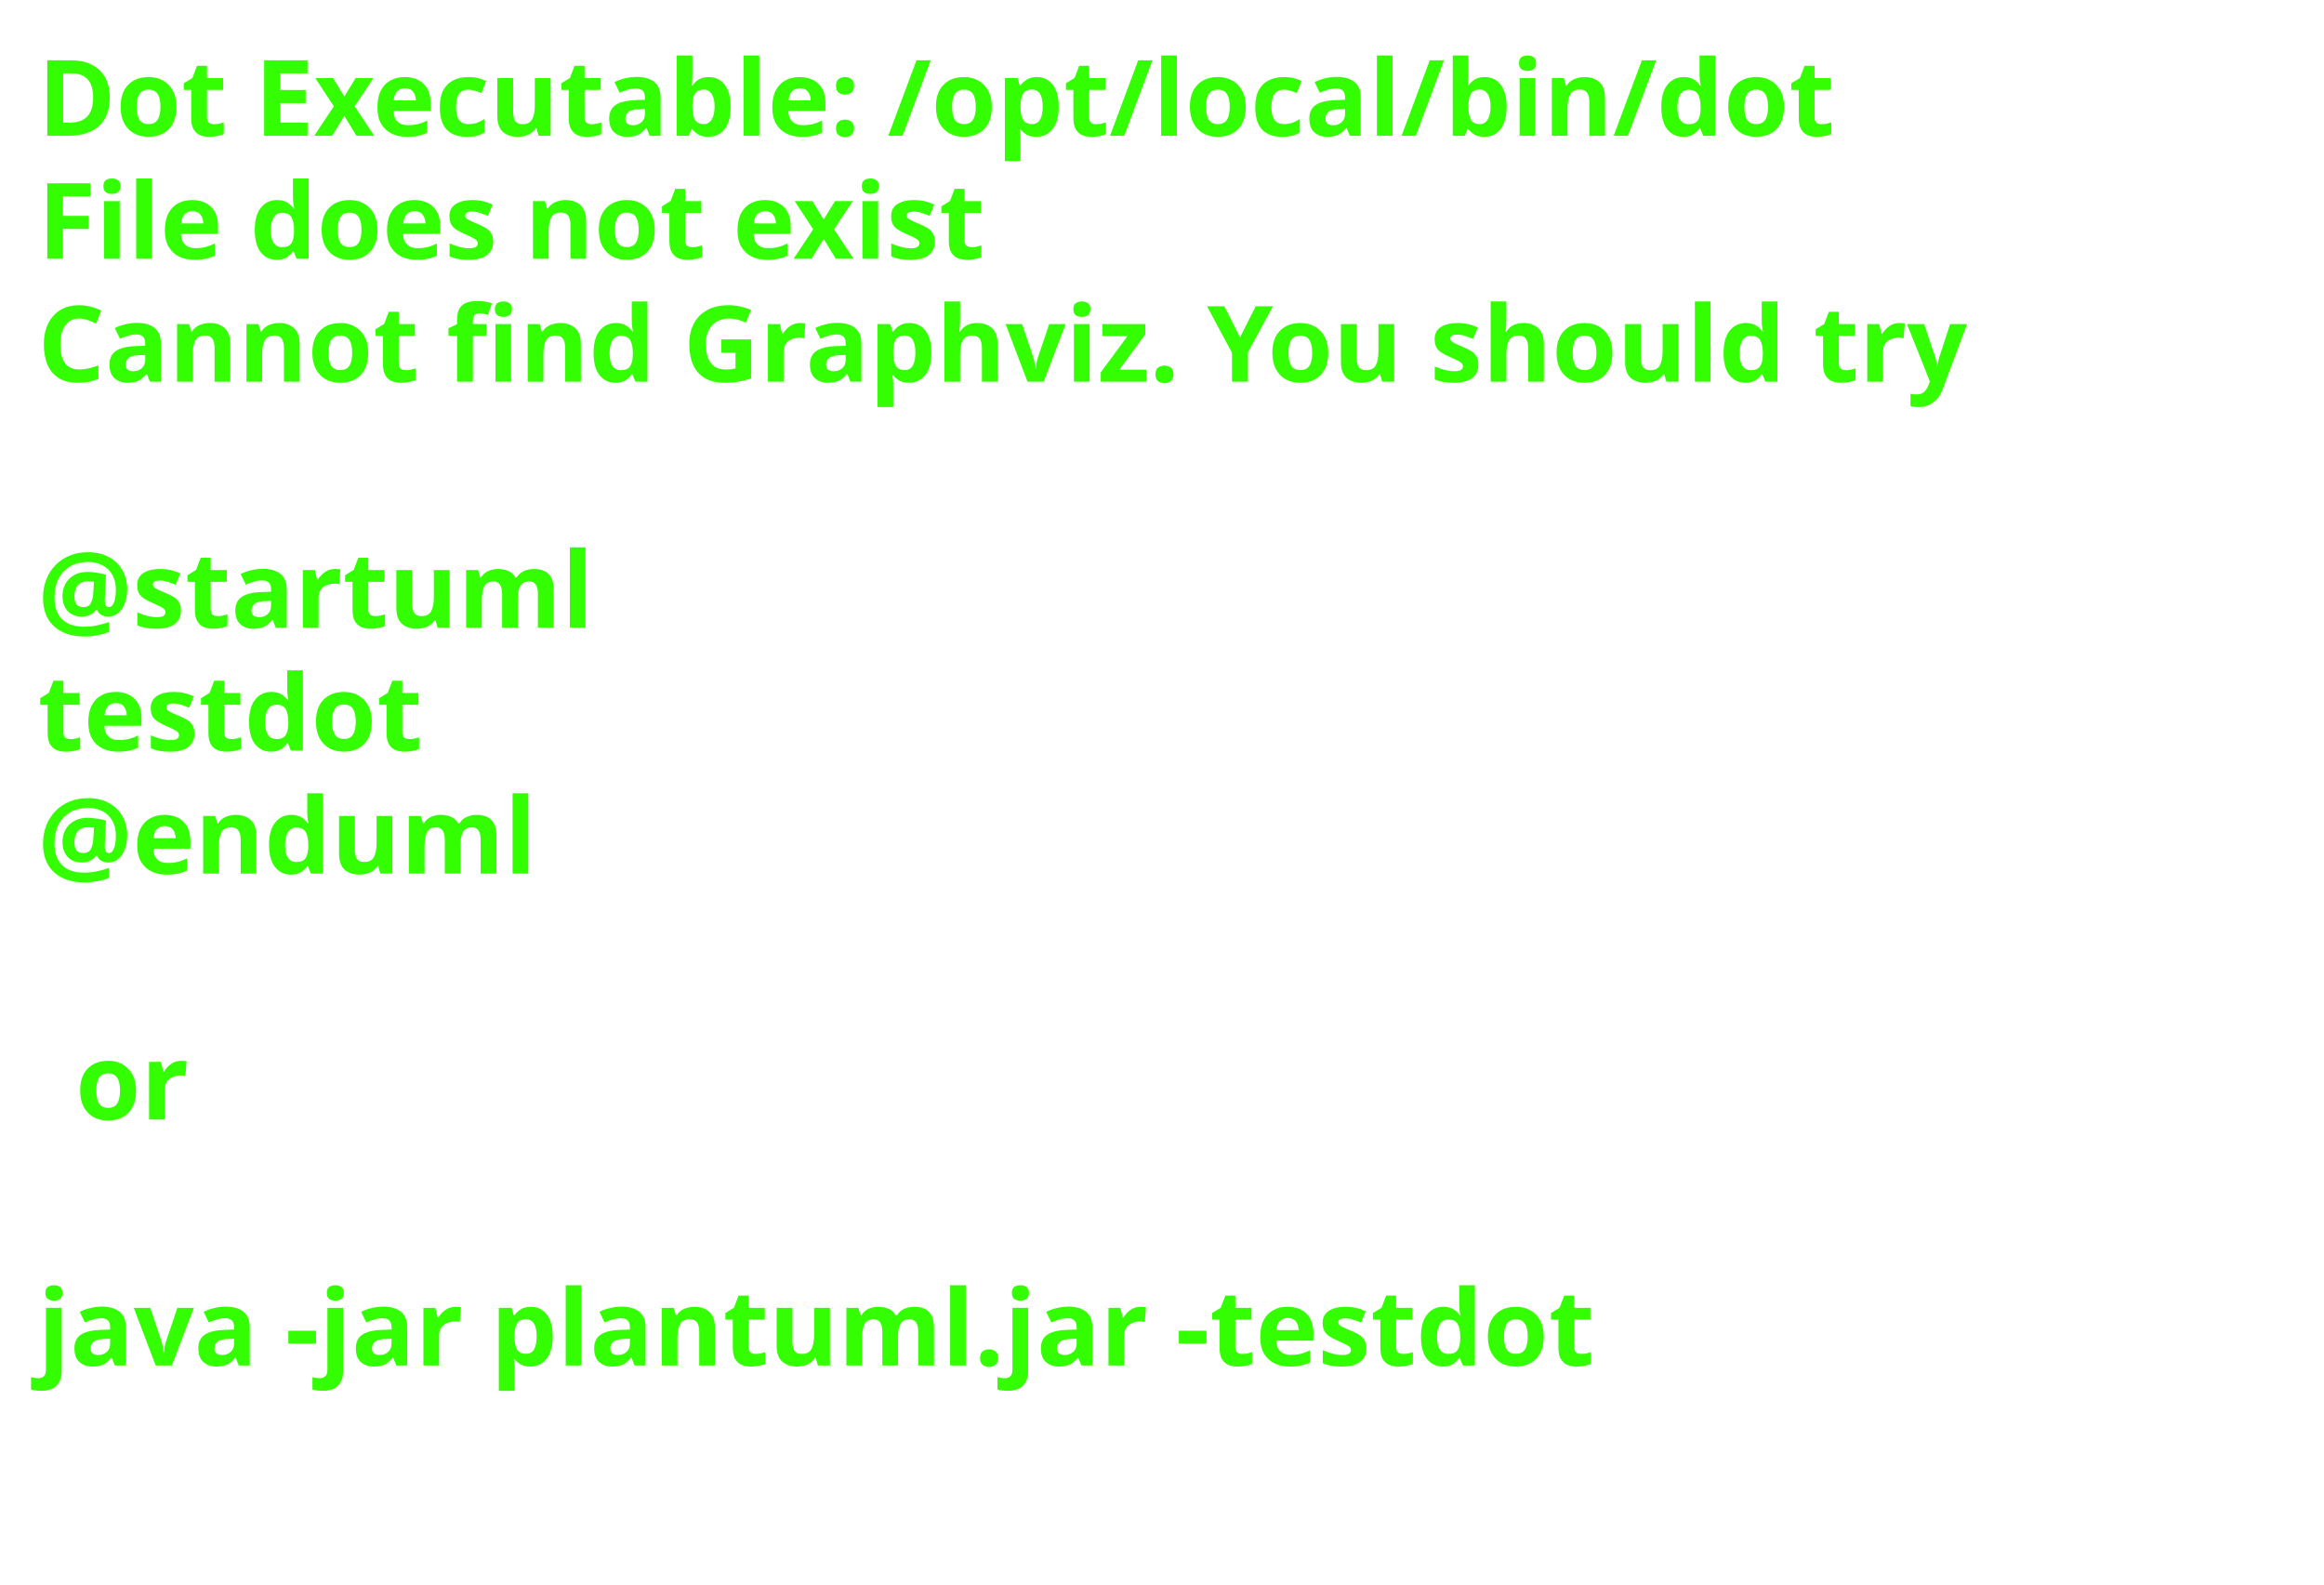
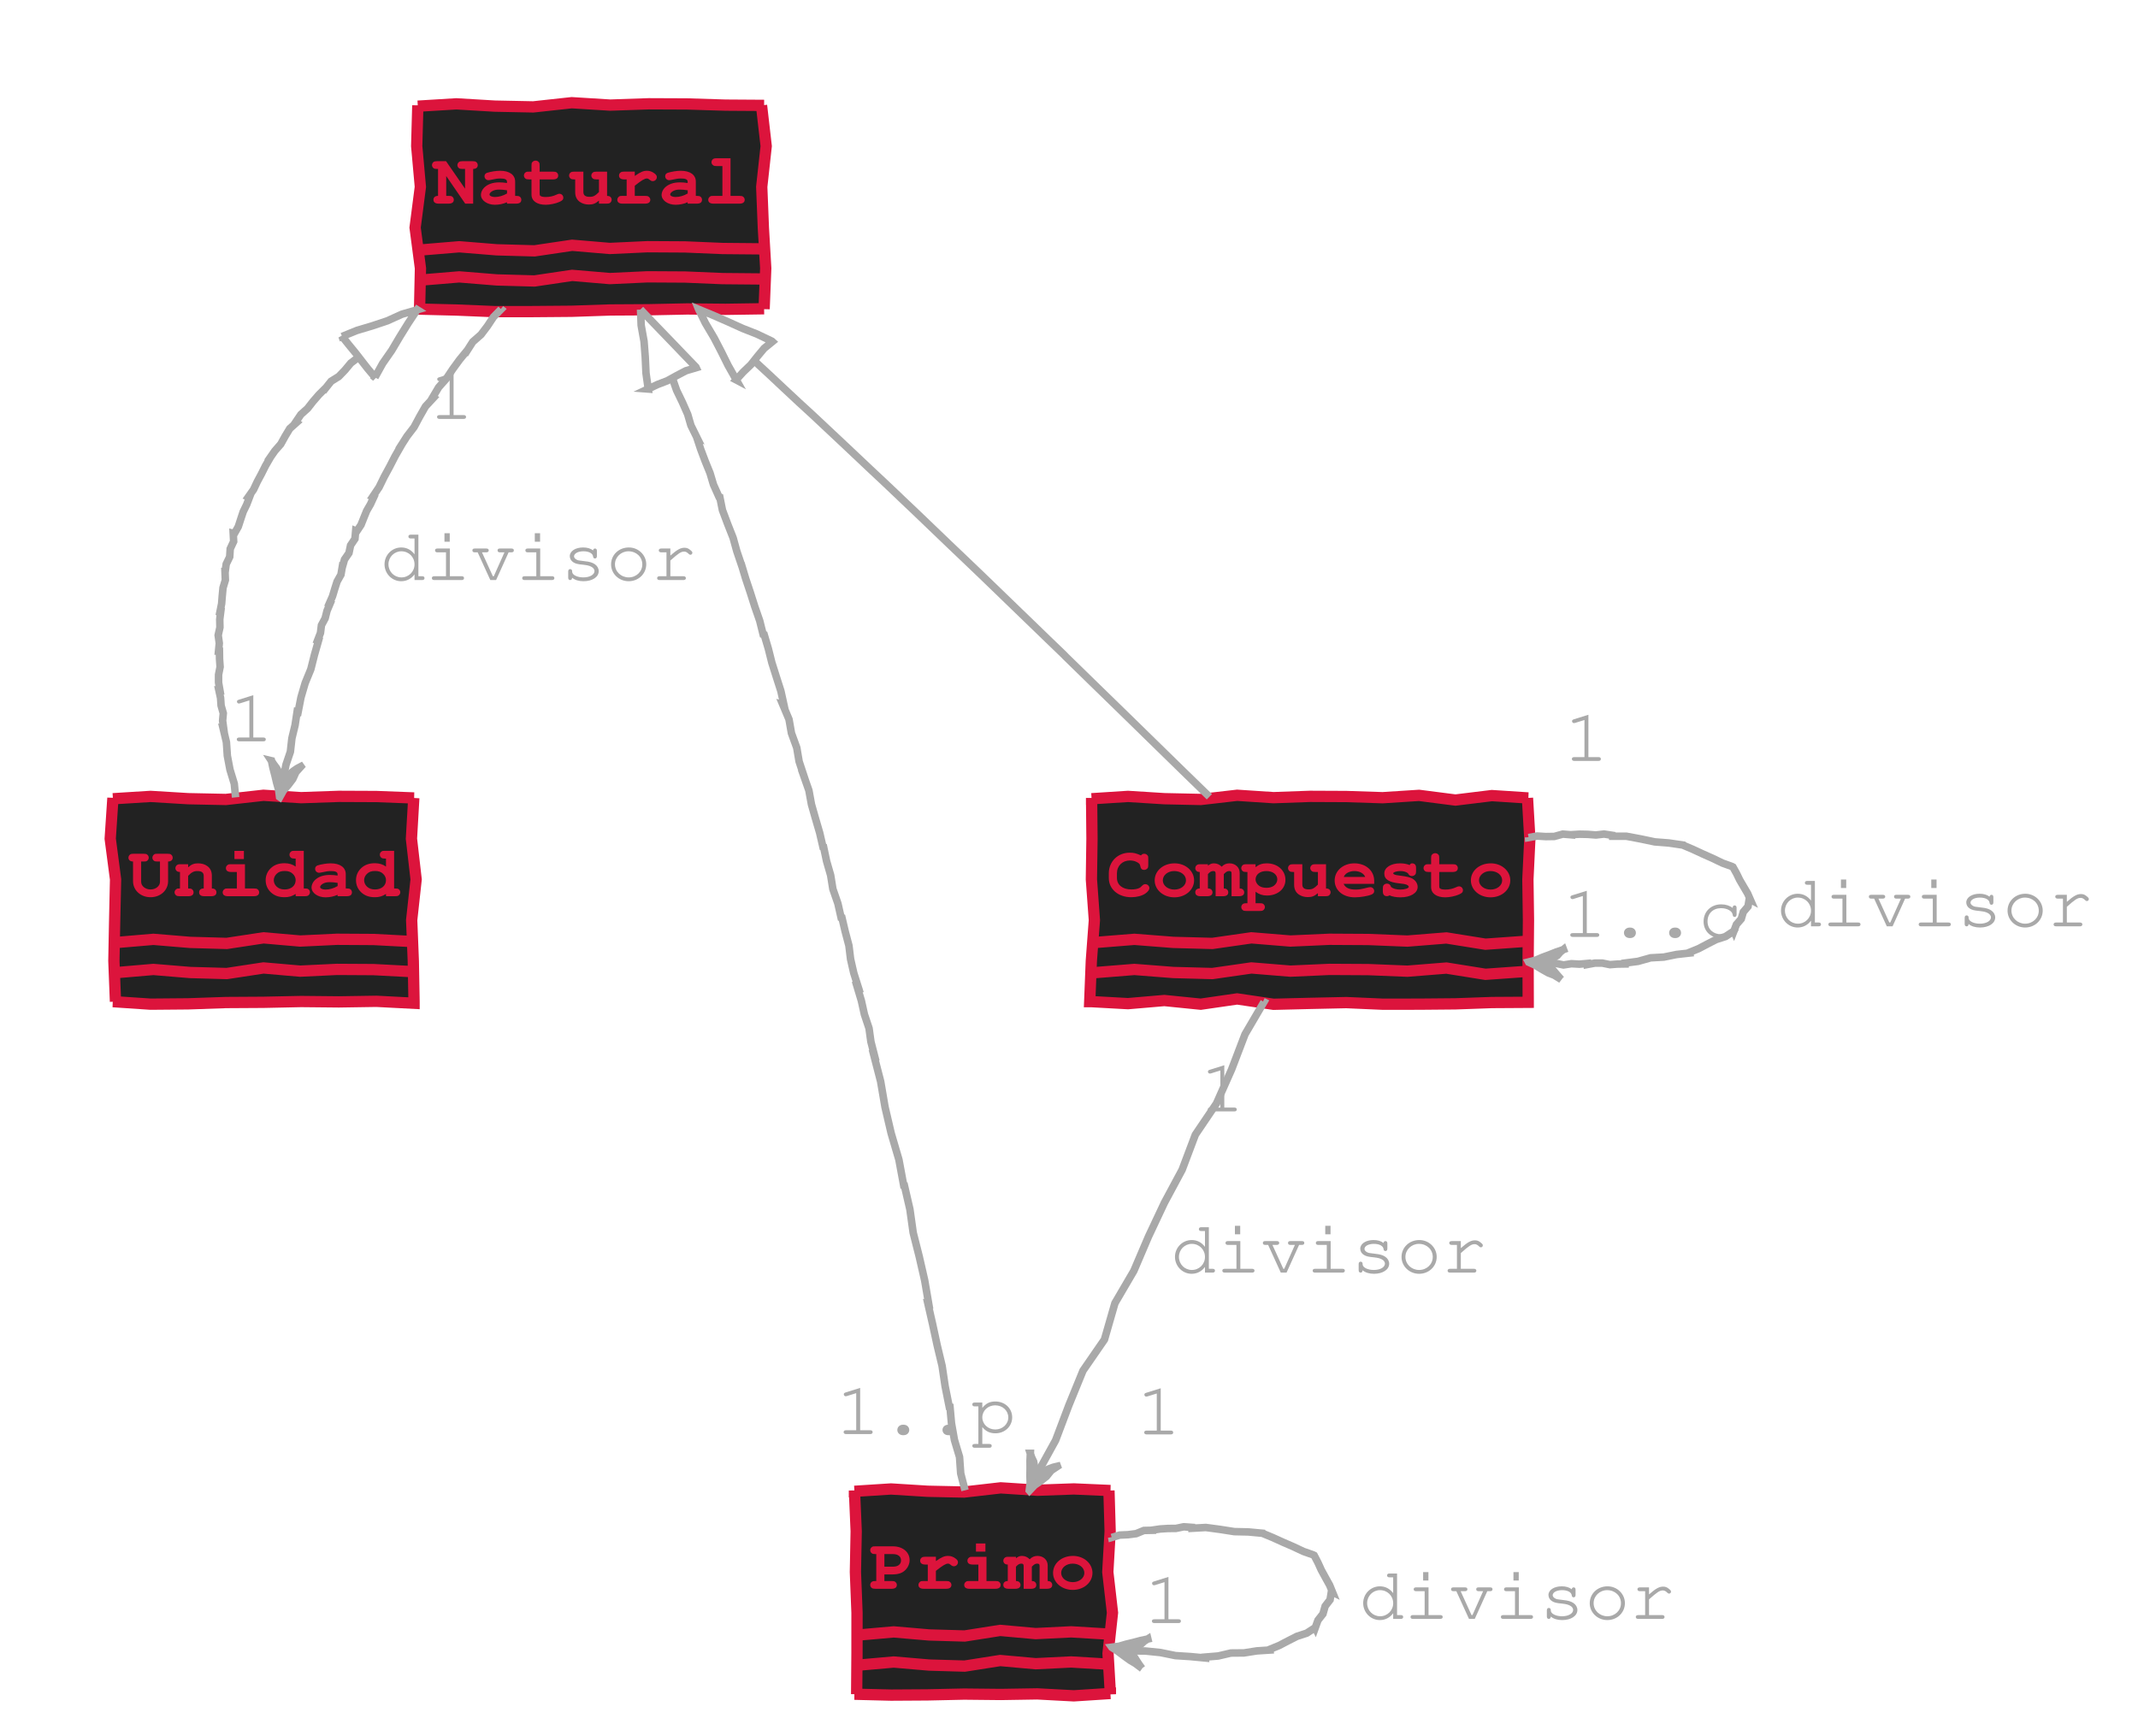
- <svg xmlns="http://www.w3.org/2000/svg" contentScriptType="application/ecmascript" contentStyleType="text/css" height="210px" preserveAspectRatio="none" style="width:308px;height:210px;background:#000000;" version="1.1" viewBox="0 0 308 210" width="308px" zoomAndPan="magnify">
+ <svg xmlns="http://www.w3.org/2000/svg" contentScriptType="application/ecmascript" contentStyleType="text/css" height="461px" preserveAspectRatio="none" style="width:568px;height:461px;background:#222222;" version="1.1" viewBox="0 0 568 461" width="568px" zoomAndPan="magnify">
  <defs />
  <g>
-     <text fill="#33FF02" font-family="sans-serif" font-size="14" font-weight="bold" lengthAdjust="spacingAndGlyphs" textLength="261" x="5" y="17.995">Dot Executable: /opt/local/bin/dot</text>
-     <text fill="#33FF02" font-family="sans-serif" font-size="14" font-weight="bold" lengthAdjust="spacingAndGlyphs" textLength="145" x="5" y="34.292">File does not exist</text>
-     <text fill="#33FF02" font-family="sans-serif" font-size="14" font-weight="bold" lengthAdjust="spacingAndGlyphs" textLength="291" x="5" y="50.589">Cannot find Graphviz. You should try</text>
-     <text fill="#33FF02" font-family="sans-serif" font-size="14" font-weight="bold" lengthAdjust="spacingAndGlyphs" textLength="0" x="10" y="66.886" />
-     <text fill="#33FF02" font-family="sans-serif" font-size="14" font-weight="bold" lengthAdjust="spacingAndGlyphs" textLength="79" x="5" y="83.183">@startuml</text>
-     <text fill="#33FF02" font-family="sans-serif" font-size="14" font-weight="bold" lengthAdjust="spacingAndGlyphs" textLength="57" x="5" y="99.48">testdot</text>
-     <text fill="#33FF02" font-family="sans-serif" font-size="14" font-weight="bold" lengthAdjust="spacingAndGlyphs" textLength="72" x="5" y="115.776">@enduml</text>
-     <text fill="#33FF02" font-family="sans-serif" font-size="14" font-weight="bold" lengthAdjust="spacingAndGlyphs" textLength="0" x="10" y="132.073" />
-     <text fill="#33FF02" font-family="sans-serif" font-size="14" font-weight="bold" lengthAdjust="spacingAndGlyphs" textLength="17" x="10" y="148.37">or</text>
-     <text fill="#33FF02" font-family="sans-serif" font-size="14" font-weight="bold" lengthAdjust="spacingAndGlyphs" textLength="0" x="10" y="164.667" />
-     <text fill="#33FF02" font-family="sans-serif" font-size="14" font-weight="bold" lengthAdjust="spacingAndGlyphs" textLength="227" x="5" y="180.964">java -jar plantuml.jar -testdot</text>
-     <text fill="#33FF02" font-family="sans-serif" font-size="14" font-weight="bold" lengthAdjust="spacingAndGlyphs" textLength="0" x="10" y="197.261" />
+     <polygon fill="#222222" points="111,28,111,28.21,121.222,27.586,131.444,28.193,141.667,28.4,151.889,27.287,162.111,27.922,172.333,27.573,182.556,27.616,192.778,27.932,203,28,202.309,28,203.554,38.823,202.37,49.645,202.802,60.468,203.432,71.291,203,82.113,203,82.028,192.778,82.181,182.556,82.081,172.333,82.292,162.111,82.352,151.889,82.699,141.667,82.784,131.444,82.793,121.222,82.368,111,82.113,111.464,82.113,111.702,71.291,110.279,60.468,111.678,49.645,110.704,38.823,111,28" style="stroke: #DC143C; stroke-width: 3.0;" />
+     <text fill="#DC143C" font-family="courier" font-size="20" font-weight="bold" lengthAdjust="spacingAndGlyphs" textLength="84" x="115" y="54.107">Natural</text>
+     <path d="M112,66.113 L112,66.394 L122,65.561 L132,66.371 L142,66.646 L152,65.162 L162,66.01 L172,65.545 L182,65.602 L192,66.022 L202,66.113 " fill="#222222" style="stroke: #DC143C; stroke-width: 3.0;" />
+     <path d="M112,74.113 L112,74.394 L122,73.561 L132,74.371 L142,74.646 L152,73.162 L162,74.01 L172,73.545 L182,73.602 L192,74.022 L202,74.113 " fill="#222222" style="stroke: #DC143C; stroke-width: 3.0;" />
+     <polygon fill="#222222" points="30,212,30,212.21,40,211.586,50,212.193,60,212.4,70,211.287,80,211.922,90,211.573,100,211.617,110,212,109.932,212,109.309,222.823,110.554,233.645,109.37,244.468,109.802,255.291,110,266.113,110,266.545,100,266.027,90,266.182,80,266.081,70,266.292,60,266.352,50,266.699,40,266.784,30,266.113,30.679,266.113,30.255,255.291,30.464,244.468,30.702,233.645,29.279,222.823,30,212" style="stroke: #DC143C; stroke-width: 3.0;" />
+     <text fill="#DC143C" font-family="courier" font-size="20" font-weight="bold" lengthAdjust="spacingAndGlyphs" textLength="72" x="34" y="238.107">Unidad</text>
+     <path d="M31,250.113 L31,250.393 L40.75,249.561 L50.5,250.371 L60.25,250.646 L70,249.162 L79.75,250.01 L89.5,249.545 L99.25,249.602 L109,250.113 " fill="#222222" style="stroke: #DC143C; stroke-width: 3.0;" />
+     <path d="M31,258.113 L31,258.394 L40.75,257.561 L50.5,258.371 L60.25,258.646 L70,257.162 L79.75,258.01 L89.5,257.545 L99.25,257.602 L109,258.113 " fill="#222222" style="stroke: #DC143C; stroke-width: 3.0;" />
+     <polygon fill="#222222" points="227,396,227,396.21,236.714,395.586,246.429,396.193,256.143,396.4,265.857,395.287,275.571,395.922,285.286,395.574,295,396,294.616,396,294.932,406.823,294.309,417.645,295.554,428.468,294.37,439.291,295,450.113,295,449.916,285.286,450.545,275.571,450.027,265.857,450.182,256.143,450.081,246.429,450.292,236.714,450.352,227,450.113,227.586,450.113,227.671,439.291,227.679,428.468,227.255,417.645,227.464,406.823,227,396" style="stroke: #DC143C; stroke-width: 3.0;" />
+     <text fill="#DC143C" font-family="courier" font-size="20" font-weight="bold" lengthAdjust="spacingAndGlyphs" textLength="60" x="231" y="422.107">Primo</text>
+     <path d="M228,434.113 L228,434.394 L237.429,433.561 L246.857,434.371 L256.286,434.646 L265.714,433.162 L275.143,434.01 L284.571,433.545 L294,434.113 " fill="#222222" style="stroke: #DC143C; stroke-width: 3.0;" />
+     <path d="M228,442.113 L228,442.394 L237.429,441.561 L246.857,442.371 L256.286,442.646 L265.714,441.162 L275.143,442.01 L284.571,441.545 L294,442.113 " fill="#222222" style="stroke: #DC143C; stroke-width: 3.0;" />
+     <polygon fill="#222222" points="290,212,290,212.21,299.667,211.586,309.333,212.193,319,212.4,328.667,211.287,338.333,211.922,348,211.573,357.667,211.617,367.333,211.932,377,211.309,386.667,212.554,396.333,211.37,406,212,405.802,212,406.432,222.823,405.914,233.645,406.068,244.468,405.968,255.291,406,266.113,406,266.292,396.333,266.352,386.667,266.699,377,266.784,367.333,266.793,357.667,266.368,348,266.577,338.333,266.815,328.667,265.392,319,266.792,309.333,265.817,299.667,266.647,290,266.113,289.505,266.113,289.932,255.291,290.742,244.468,289.951,233.645,290.105,222.823,290,212" style="stroke: #DC143C; stroke-width: 3.0;" />
+     <text fill="#DC143C" font-family="courier" font-size="20" font-weight="bold" lengthAdjust="spacingAndGlyphs" textLength="108" x="294" y="238.107">Compuesto</text>
+     <path d="M291,250.113 L291,250.393 L301.364,249.561 L311.727,250.371 L322.091,250.646 L332.454,249.162 L342.818,250.01 L353.182,249.545 L363.546,249.602 L373.909,250.022 L384.273,249.191 L394.636,250.851 L405,250.113 " fill="#222222" style="stroke: #DC143C; stroke-width: 3.0;" />
+     <path d="M291,258.113 L291,258.394 L301.364,257.561 L311.727,258.371 L322.091,258.646 L332.454,257.162 L342.818,258.01 L353.182,257.545 L363.546,257.602 L373.909,258.022 L384.273,257.192 L394.636,258.851 L405,258.113 " fill="#222222" style="stroke: #DC143C; stroke-width: 3.0;" />
+     <path d="M95.03,94.95 L95.095,95.017 L93.19,96.463 L91.664,98.303 L90.015,100.015 L87.96,101.303 L86.467,103.177 L86.441,103.155 L84.749,104.839 L83.187,106.638 L81.716,108.517 L79.933,110.12 L78.588,112.11 L78.787,112.254 L76.977,113.869 L75.75,115.905 L74.594,117.991 L73.024,119.78 L71.672,121.725 L71.699,121.74 L70.525,123.773 L69.473,125.873 L68.362,127.941 L67.362,130.071 L66,132 L66.279,132.107 L65.536,134.058 L64.615,135.94 L63.956,137.923 L63.309,139.91 L62.272,141.748 L61.96,141.673 L62.074,143.862 L61.161,145.805 L61.028,147.934 L60.092,149.871 L59.814,151.966 L59.784,151.962 L59.871,154.105 L59.252,156.158 L59.05,158.263 L58.882,160.374 L58.463,162.452 L58.648,162.459 L58.38,164.562 L58.427,166.678 L57.964,168.773 L58.263,170.898 L58.055,173.004 L58.298,173.012 L58.327,175.094 L58.476,177.18 L58.064,179.246 L58.063,181.327 L58.427,183.42 L58.152,183.393 L58.599,185.434 L58.736,187.443 L59.322,189.497 L59.141,191.476 L59.416,193.5 L59.266,193.474 L60.151,197.185 L60.394,200.785 L61.093,204.464 L62.239,208.221 L62.59,211.84 " fill="none" style="stroke: #A9A9A9; stroke-width: 2.0;" />
+     <polygon fill="none" points="90.86,89.33,90.883,89.396,94.812,87.794,98.877,86.579,102.898,85.238,106.773,83.482,110.85,82.3,110.828,82.286,108.481,85.817,106.246,89.416,104.087,93.064,101.663,96.546,99.61,100.26,99.754,100.375,97.696,97.943,96.058,95.847,94.472,93.792,92.588,91.498,90.86,89.33" style="stroke: #A9A9A9; stroke-width: 2.0;" />
+     <path d="M133.05,82.1 L133.123,82.159 L131.106,84.214 L129.516,86.613 L127.786,88.9 L125.601,90.818 L124.047,93.247 L124.019,93.226 L122.081,95.59 L120.282,98.058 L118.582,100.597 L116.545,102.889 L114.979,105.528 L115.185,105.662 L113.035,107.982 L111.487,110.696 L110.012,113.458 L108.111,115.94 L106.434,118.57 L106.46,118.584 L104.935,121.249 L103.53,123.98 L102.067,126.679 L100.715,129.44 L99,132 L99.271,132.125 L98.432,133.953 L97.418,135.702 L96.66,137.567 L95.915,139.439 L94.789,141.135 L94.492,141.015 L94.303,143.147 L93.135,144.883 L92.711,146.919 L91.522,148.647 L90.96,150.628 L90.931,150.618 L90.578,152.678 L89.555,154.5 L88.928,156.463 L88.333,158.438 L87.499,160.327 L87.676,160.383 L86.877,162.278 L86.379,164.268 L85.394,166.103 L85.136,168.17 L84.395,170.083 L84.63,170.147 L83.547,173.95 L82.581,177.784 L81.073,181.472 L79.962,185.267 L79.203,189.158 L78.933,189.098 L78.393,192.651 L77.549,196.136 L77.145,199.72 L75.989,203.135 L75.28,206.65 " fill="none" style="stroke: #A9A9A9; stroke-width: 2.0;" />
+     <polygon fill="#A9A9A9" points="74.27,211.72,74.327,211.76,75.292,210.03,76.592,208.537,77.783,206.967,78.615,205.143,79.944,203.67,79.929,203.648,78.924,204.181,77.992,204.822,77.11,205.538,76.055,205.995,75.242,206.815,75.396,206.918,74.439,205.758,73.929,204.898,73.475,204.075,72.702,203.038,72.097,202.114,72.119,202.119,72.521,204.033,73.024,205.97,73.478,207.895,74.026,209.842,74.27,211.72" style="stroke: #A9A9A9; stroke-width: 2.0;" />
+     <text fill="#A9A9A9" font-family="courier" font-size="20" lengthAdjust="spacingAndGlyphs" textLength="84" x="101" y="154.107">divisor</text>
+     <text fill="#A9A9A9" font-family="courier" font-size="20" lengthAdjust="spacingAndGlyphs" textLength="12" x="113.957" y="111.299">1</text>
+     <text fill="#A9A9A9" font-family="courier" font-size="20" lengthAdjust="spacingAndGlyphs" textLength="12" x="60.75" y="196.958">1</text>
+     <path d="M178.61,100.64 L178.696,100.676 L179.749,103.692 L181.307,106.92 L182.7,110.078 L183.553,113.01 L185.154,116.256 L185.121,116.244 L186.145,119.339 L187.333,122.494 L188.633,125.692 L189.543,128.744 L191,132 L191.234,132.077 L191.929,135.526 L193.307,139.201 L194.768,142.904 L195.745,146.446 L196.976,150.072 L197.005,150.081 L198.114,153.761 L199.355,157.483 L200.533,161.184 L201.832,164.923 L202.735,168.54 L203.021,168.624 L204.131,172.372 L205.057,176.065 L206.252,179.838 L207.461,183.614 L208.268,187.273 L207.96,187.186 L209.619,191.128 L210.262,194.784 L211.677,198.658 L212.298,202.308 L213.57,206.141 L213.54,206.133 L214.9,210.002 L215.573,213.686 L216.652,217.478 L217.764,221.28 L218.631,225.016 L218.81,225.062 L219.592,228.766 L220.68,232.548 L221.273,236.204 L222.605,240.048 L223.446,243.767 L223.682,243.826 L224.549,247.514 L225.534,251.232 L225.973,254.815 L226.812,258.496 L228.006,262.265 L227.737,262.202 L228.84,265.882 L229.64,269.491 L230.879,273.204 L231.369,276.739 L232.304,280.38 L232.155,280.346 L233.959,287.315 L235.127,294.139 L236.748,301.066 L238.81,308.092 L240.085,314.941 L240.275,314.981 L241.734,321.303 L242.604,327.501 L244.212,333.854 L245.659,340.173 L246.731,346.414 L246.525,346.373 L247.78,351.875 L248.966,357.363 L250.286,362.878 L251.09,368.29 L252.182,373.759 L252.384,373.797 L252.78,378.15 L253.566,382.576 L254.921,387.109 L255.227,391.445 L256.38,395.94 " fill="none" style="stroke: #A9A9A9; stroke-width: 2.0;" />
+     <polygon fill="none" points="172.15,103.35,172.22,103.356,171.619,99.117,171.426,94.916,171.101,90.702,170.337,86.448,170.18,82.25,170.161,82.232,173.018,85.205,175.968,88.269,178.984,91.396,181.774,94.306,184.88,97.52,184.957,97.688,182.246,98.495,179.761,99.792,177.302,101.149,174.684,102.158,172.15,103.35" style="stroke: #A9A9A9; stroke-width: 2.0;" />
+     <path d="M200.64,96.08 L200.704,96.148 L204.357,99.522 L208.382,103.295 L212.287,106.939 L215.792,110.153 L219.85,113.961 L219.826,113.936 L223.55,117.431 L227.393,121.053 L231.319,124.763 L234.959,128.169 L239,132 L239.17,132.178 L243.151,135.951 L247.628,140.243 L252.166,144.599 L256.352,148.586 L260.723,152.767 L260.744,152.788 L265.076,156.971 L269.504,161.254 L273.886,165.489 L278.356,169.815 L282.539,173.843 L283.164,174.483 L290.924,182.058 L298.28,189.22 L306.227,196.987 L314.202,204.782 L321.3,211.68 " fill="none" style="stroke: #A9A9A9; stroke-width: 2.0;" />
+     <polygon fill="none" points="195.56,100.92,195.622,100.953,193.45,97.113,191.641,93.466,189.714,89.757,187.398,85.84,185.62,82.21,185.61,82.186,189.451,83.766,193.345,85.465,197.275,87.247,201.08,88.743,205.06,90.64,205.196,90.765,203.006,92.553,201.212,94.707,199.466,96.906,197.439,98.845,195.56,100.92" style="stroke: #A9A9A9; stroke-width: 2.0;" />
+     <path d="M295.34,408.38 L295.356,408.472 L297.461,407.835 L299.657,407.737 L301.824,407.464 L303.893,406.612 L306.098,406.561 L306.095,406.526 L308.186,406.216 L310.29,406.08 L312.402,406.064 L314.484,405.632 L316.609,405.783 L316.63,406.029 L320.35,405.818 L324.13,406.324 L327.917,406.917 L331.662,407.002 L335.429,407.354 L335.441,407.382 L338.111,408.488 L340.836,409.722 L343.535,410.895 L346.283,412.184 L348.869,413.092 L349.134,413.229 L350.163,415.213 L351.022,417.107 L352.13,419.132 L353.251,421.162 L354,423 L353.712,422.86 L353.357,425.021 L352.052,426.721 L351.47,428.771 L350.144,430.461 L349.427,432.446 L349.414,432.419 L347.151,433.894 L344.583,434.726 L342.194,435.938 L339.821,437.181 L337.339,438.195 L337.361,438.379 L333.906,438.603 L330.49,439.142 L327.012,439.173 L323.625,439.962 L320.178,440.246 L320.199,440.489 L316.237,440.114 L312.286,439.859 L308.288,439.045 L304.324,438.64 L300.39,438.6 " fill="none" style="stroke: #A9A9A9; stroke-width: 2.0;" />
+     <polygon fill="#A9A9A9" points="295.34,437.62,295.38,437.677,296.874,438.637,298.603,439.933,300.256,441.12,301.656,441.946,303.406,443.271,303.385,443.257,302.656,442.253,302.037,441.323,301.492,440.443,300.688,439.388,300.247,438.579,300.35,438.732,301.068,437.772,302.087,437.26,303.143,436.803,303.985,436.028,304.94,435.42,304.945,435.442,303.017,435.849,301.113,436.358,299.198,436.817,297.304,437.37,295.34,437.62" style="stroke: #A9A9A9; stroke-width: 2.0;" />
+     <text fill="#A9A9A9" font-family="courier" font-size="20" lengthAdjust="spacingAndGlyphs" textLength="84" x="361" y="430.107">divisor</text>
+     <text fill="#A9A9A9" font-family="courier" font-size="20" lengthAdjust="spacingAndGlyphs" textLength="12" x="301.82" y="381.096">1</text>
+     <text fill="#A9A9A9" font-family="courier" font-size="20" lengthAdjust="spacingAndGlyphs" textLength="12" x="303.87" y="431.216">1</text>
+     <path d="M335.54,266.08 L335.793,266.201 L330.763,274.791 L327.215,284.09 L323.185,293.158 L317.568,301.467 L314.054,310.782 L309.356,319.53 L305.129,328.504 L301.229,337.635 L296.201,346.226 L293.42,355.891 L287.717,364.16 L283.959,373.358 L280.438,382.669 L275.64,391.37 " fill="none" style="stroke: #A9A9A9; stroke-width: 2.0;" />
+     <polygon fill="#A9A9A9" points="273.44,395.97,273.486,396.023,274.848,394.586,276.478,393.461,278.02,392.234,279.277,390.672,280.93,389.574,280.921,389.55,279.815,389.817,278.753,390.207,277.722,390.683,276.586,390.864,275.596,391.459,275.77,391.52,275.021,390.322,274.78,389.303,274.601,388.306,274.061,387.182,273.711,386.125,273.734,386.125,273.646,388.094,273.662,390.065,273.628,392.034,273.689,394.006,273.44,395.97" style="stroke: #A9A9A9; stroke-width: 2.0;" />
+     <text fill="#A9A9A9" font-family="courier" font-size="20" lengthAdjust="spacingAndGlyphs" textLength="84" x="311" y="338.107">divisor</text>
+     <text fill="#A9A9A9" font-family="courier" font-size="20" lengthAdjust="spacingAndGlyphs" textLength="12" x="318.709" y="295.275">1</text>
+     <text fill="#A9A9A9" font-family="courier" font-size="20" lengthAdjust="spacingAndGlyphs" textLength="48" x="221.967" y="381">1..p</text>
+     <path d="M406.09,222.43 L406.095,222.523 L408.358,222.118 L410.653,222.26 L412.937,222.223 L415.188,221.601 L417.484,221.79 L417.484,221.755 L419.649,221.627 L421.816,221.673 L423.984,221.84 L426.147,221.59 L428.318,221.924 L428.352,222.168 L432.04,222.165 L435.827,222.874 L439.626,223.669 L443.355,223.96 L447.121,224.516 L447.133,224.544 L449.719,225.642 L452.359,226.866 L454.973,228.029 L457.638,229.308 L460.136,230.208 L460.397,230.352 L461.373,232.113 L462.181,233.78 L463.235,235.583 L464.3,237.393 L465,239 L464.716,238.852 L464.394,240.818 L463.137,242.296 L462.591,244.145 L461.312,245.613 L460.634,247.393 L460.621,247.365 L458.423,248.814 L455.919,249.621 L453.595,250.807 L451.287,252.024 L448.869,253.012 L448.899,253.195 L445.435,253.581 L442.023,254.278 L438.527,254.471 L435.156,255.416 L431.701,255.861 L431.711,256.104 L429.712,256.135 L427.718,256.287 L425.702,255.878 L423.702,255.88 L421.716,256.247 L421.708,255.97 L419.598,256.159 L417.479,256.037 L415.373,256.365 L413.245,255.924 L411.13,255.94 " fill="none" style="stroke: #A9A9A9; stroke-width: 2.0;" />
+     <polygon fill="#A9A9A9" points="406.09,255.57,406.123,255.632,407.76,256.38,409.592,257.49,411.36,258.482,412.92,259.087,414.768,260.228,414.748,260.211,413.922,259.278,413.194,258.43,412.536,257.641,411.64,256.648,411.076,255.941,411.197,256.081,411.796,255.044,412.748,254.415,413.742,253.835,414.486,252.966,415.362,252.25,415.37,252.271,413.504,252.904,411.673,253.634,409.826,254.317,408.01,255.09,406.09,255.57" style="stroke: #A9A9A9; stroke-width: 2.0;" />
+     <text fill="#A9A9A9" font-family="courier" font-size="20" lengthAdjust="spacingAndGlyphs" textLength="84" x="472" y="246.107">divisor</text>
+     <text fill="#A9A9A9" font-family="courier" font-size="20" lengthAdjust="spacingAndGlyphs" textLength="12" x="415.442" y="202.163">1</text>
+     <text fill="#A9A9A9" font-family="courier" font-size="20" lengthAdjust="spacingAndGlyphs" textLength="48" x="415.01" y="248.922">1..c</text>
  </g>
</svg>
